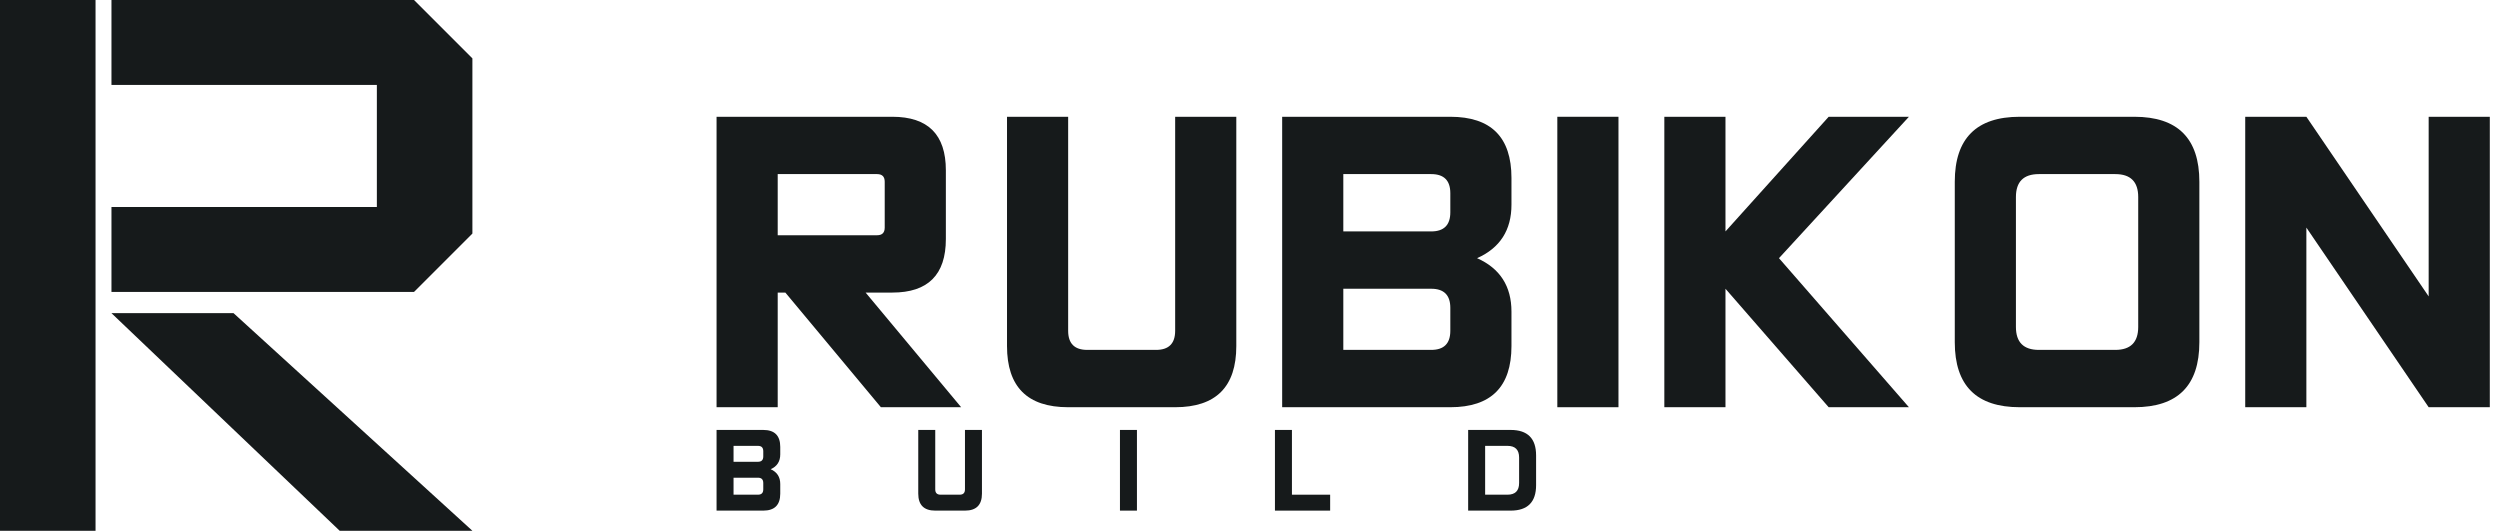
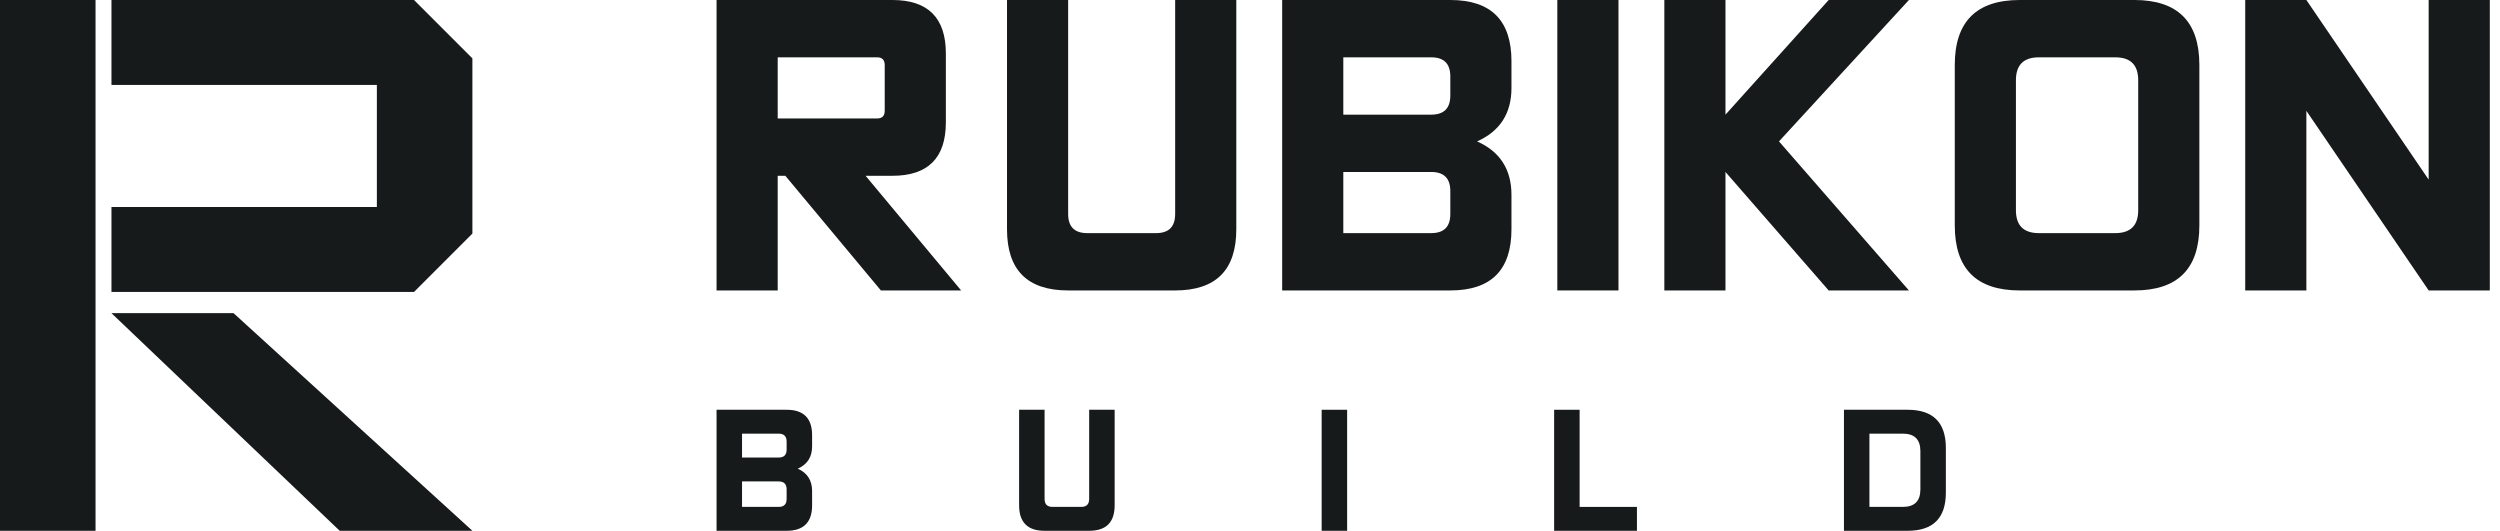
<svg xmlns="http://www.w3.org/2000/svg" width="471" height="100" viewBox="0 0 471 100" fill-rule="evenodd" role="img" aria-label="RUBIKON BUILD">
  <path fill="#161A1B" d="M0 0H18V100H0Z M21 0H78L89 11V44L78 55H21V39H71V16H21Z M21 59H44L89 100H64Z" />
-   <g fill="#161A1B" transform="translate(135 22) scale(.72)">
+   <g fill="#161A1B" transform="translate(135 0) scale(.72)">
    <path transform="translate(0 0)" d="M0 0H46Q60 0 60 14V32Q60 46 46 46H39L64 76H43L18 46H16V76H0Z M16 15V31H42Q44 31 44 29V17Q44 15 42 15Z" />
    <path transform="translate(76 0)" d="M0 0H16V56Q16 61 21 61H39Q44 61 44 56V0H60V60Q60 76 44 76H16Q0 76 0 60Z" />
    <path transform="translate(148 0)" d="M0 0H44Q60 0 60 16V23Q60 33 51 37Q60 41 60 51V60Q60 76 44 76H0Z M16 15V30H39Q44 30 44 25V20Q44 15 39 15Z M16 45V61H39Q44 61 44 56V50Q44 45 39 45Z" />
    <path transform="translate(220 0)" d="M0 0H16V76H0Z" />
    <path transform="translate(248 0)" d="M0 0H16V30L43 0H64L30 37L64 76H43L16 45V76H0Z" />
    <path transform="translate(324 0)" d="M17 0H47Q64 0 64 17V59Q64 76 47 76H17Q0 76 0 59V17Q0 0 17 0Z M22 15Q16 15 16 21V55Q16 61 22 61H42Q48 61 48 55V21Q48 15 42 15Z" />
    <path transform="translate(400 0)" d="M0 0H16L48 47V0H64V76H48L16 29V76H0Z" />
  </g>
-   <g fill="#161A1B" transform="translate(135 81) scale(.2)">
+   <g fill="#161A1B" transform="translate(135 77.2) scale(.3)">
    <path transform="translate(0 0)" d="M0 0H44Q60 0 60 16V23Q60 33 51 37Q60 41 60 51V60Q60 76 44 76H0Z M16 15V30H39Q44 30 44 25V20Q44 15 39 15Z M16 45V61H39Q44 61 44 56V50Q44 45 39 45Z" />
    <path transform="translate(190 0)" d="M0 0H16V56Q16 61 21 61H39Q44 61 44 56V0H60V60Q60 76 44 76H16Q0 76 0 60Z" />
    <path transform="translate(380 0)" d="M0 0H16V76H0Z" />
    <path transform="translate(526 0)" d="M0 0H16V61H52V76H0Z" />
    <path transform="translate(708 0)" d="M0 0H40Q64 0 64 24V52Q64 76 40 76H0Z M16 15V61H37Q48 61 48 50V26Q48 15 37 15Z" />
  </g>
</svg>
